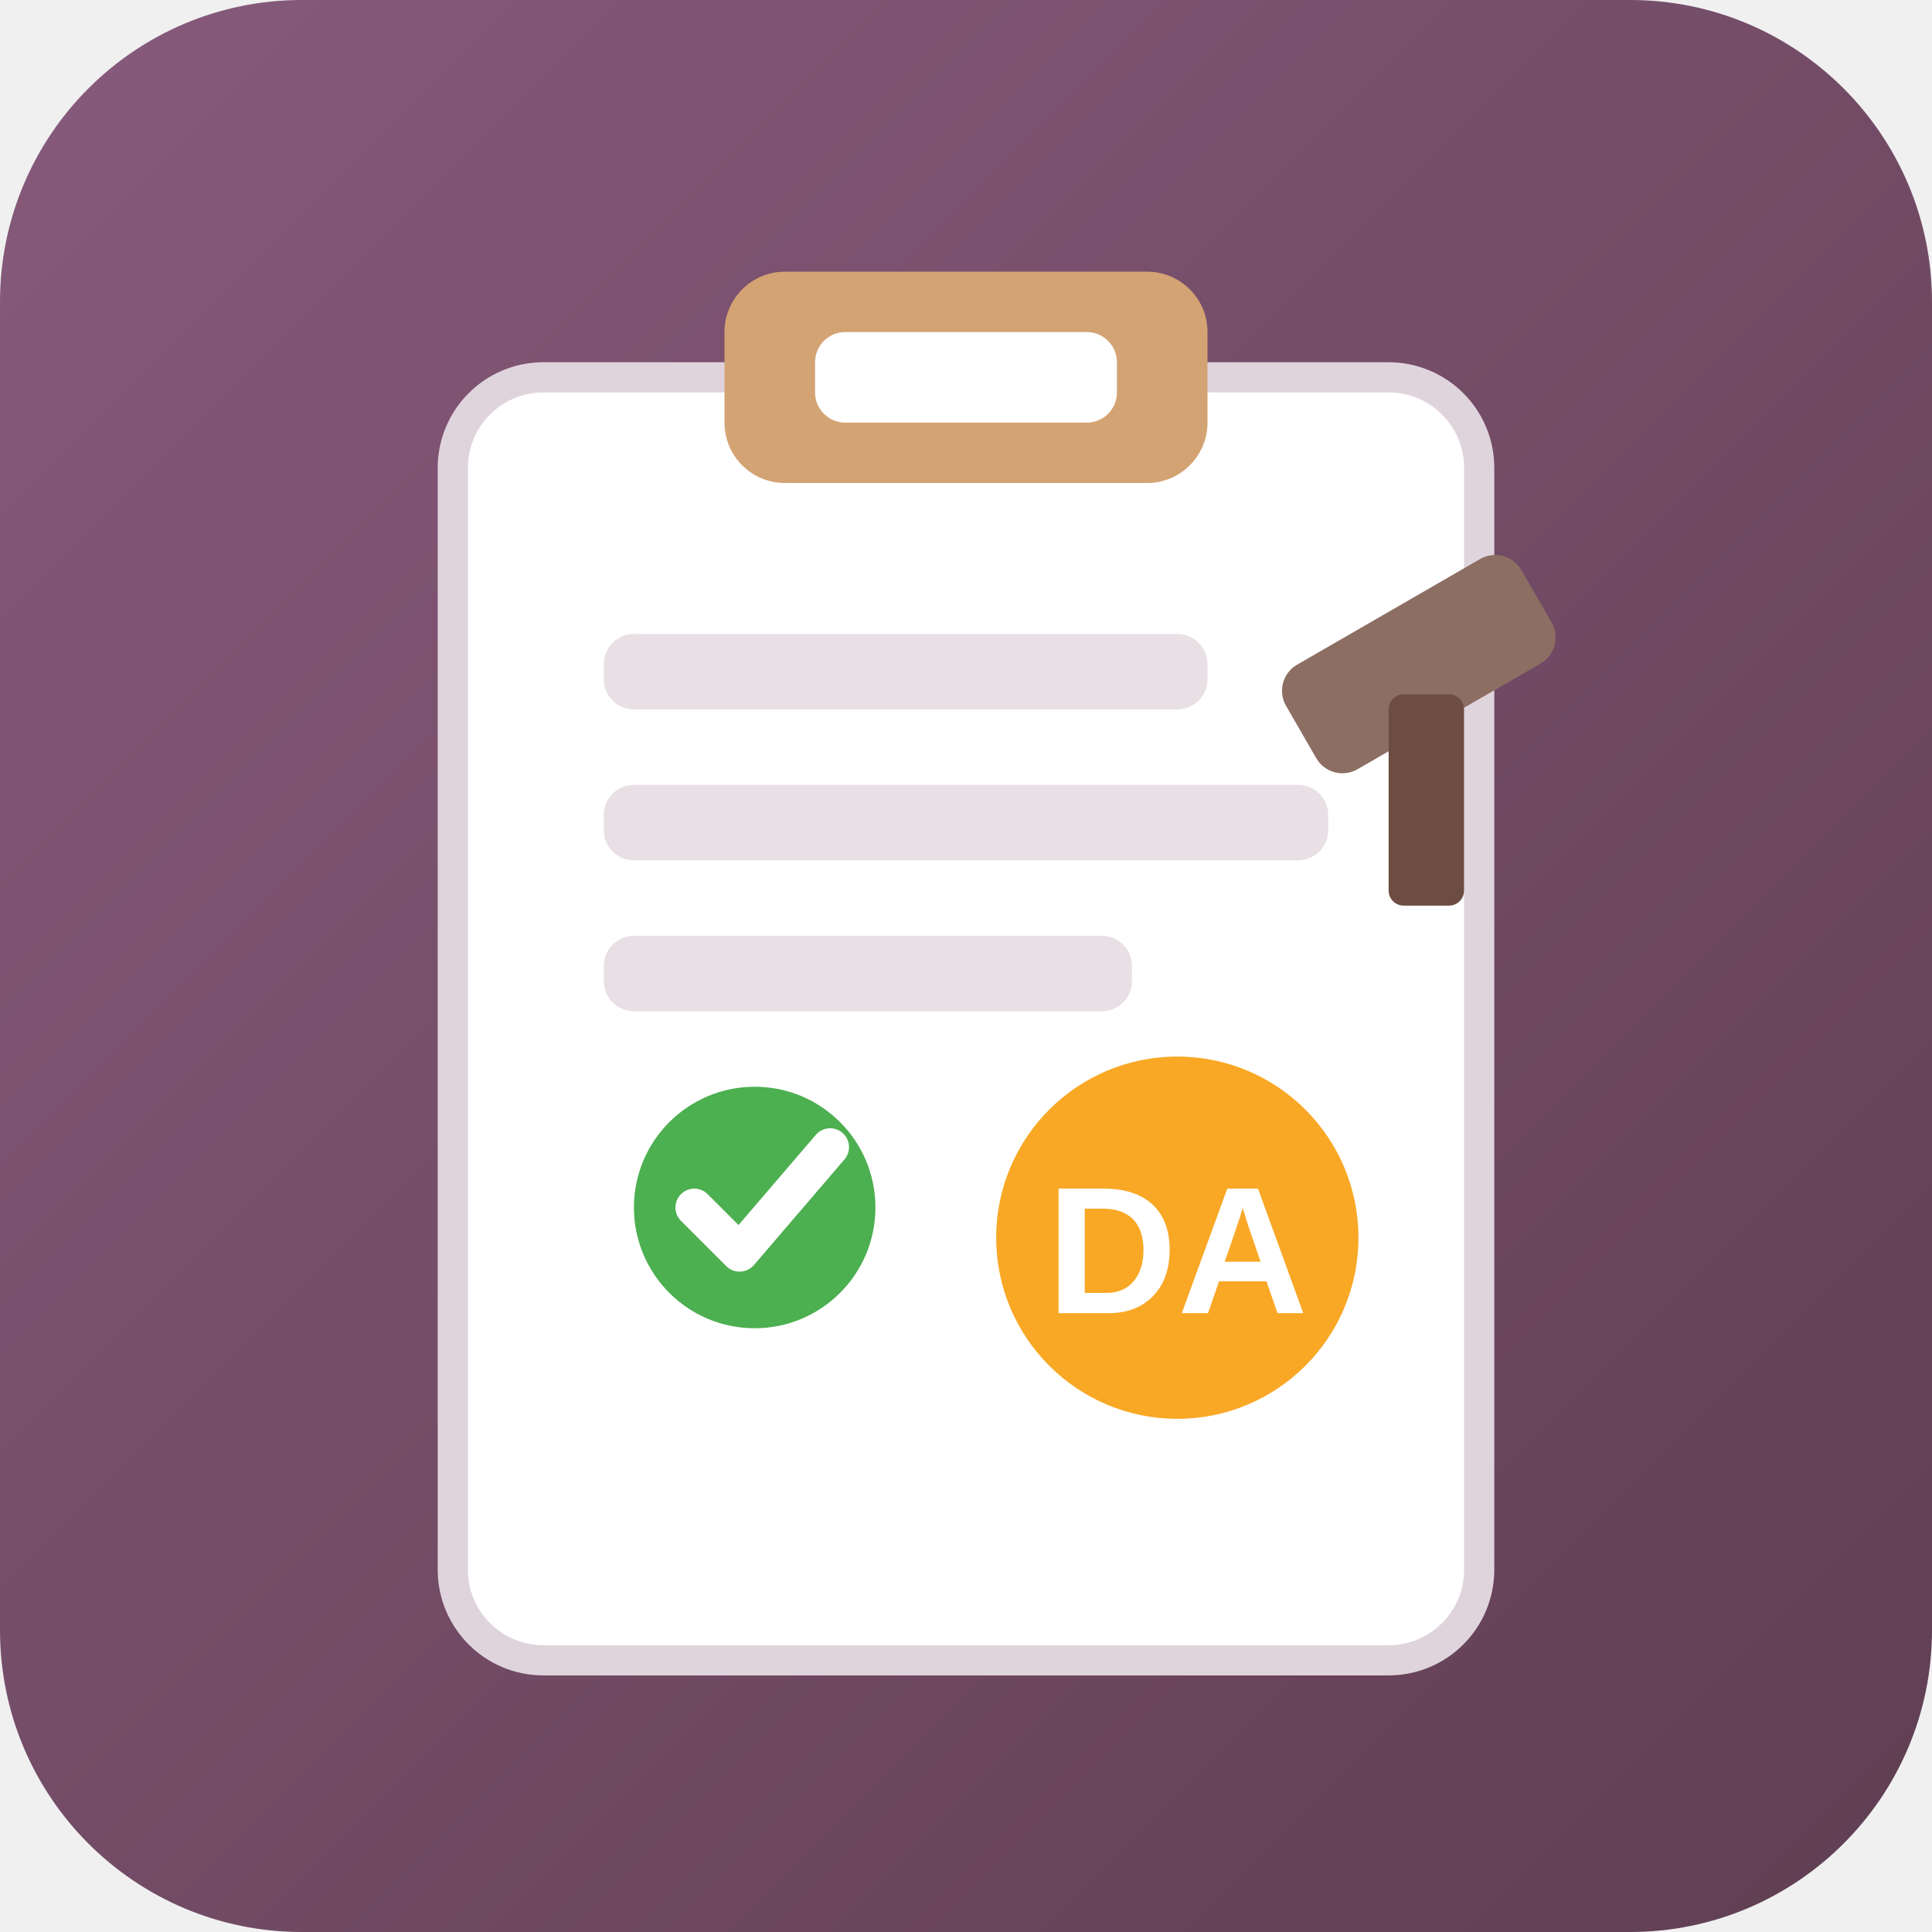
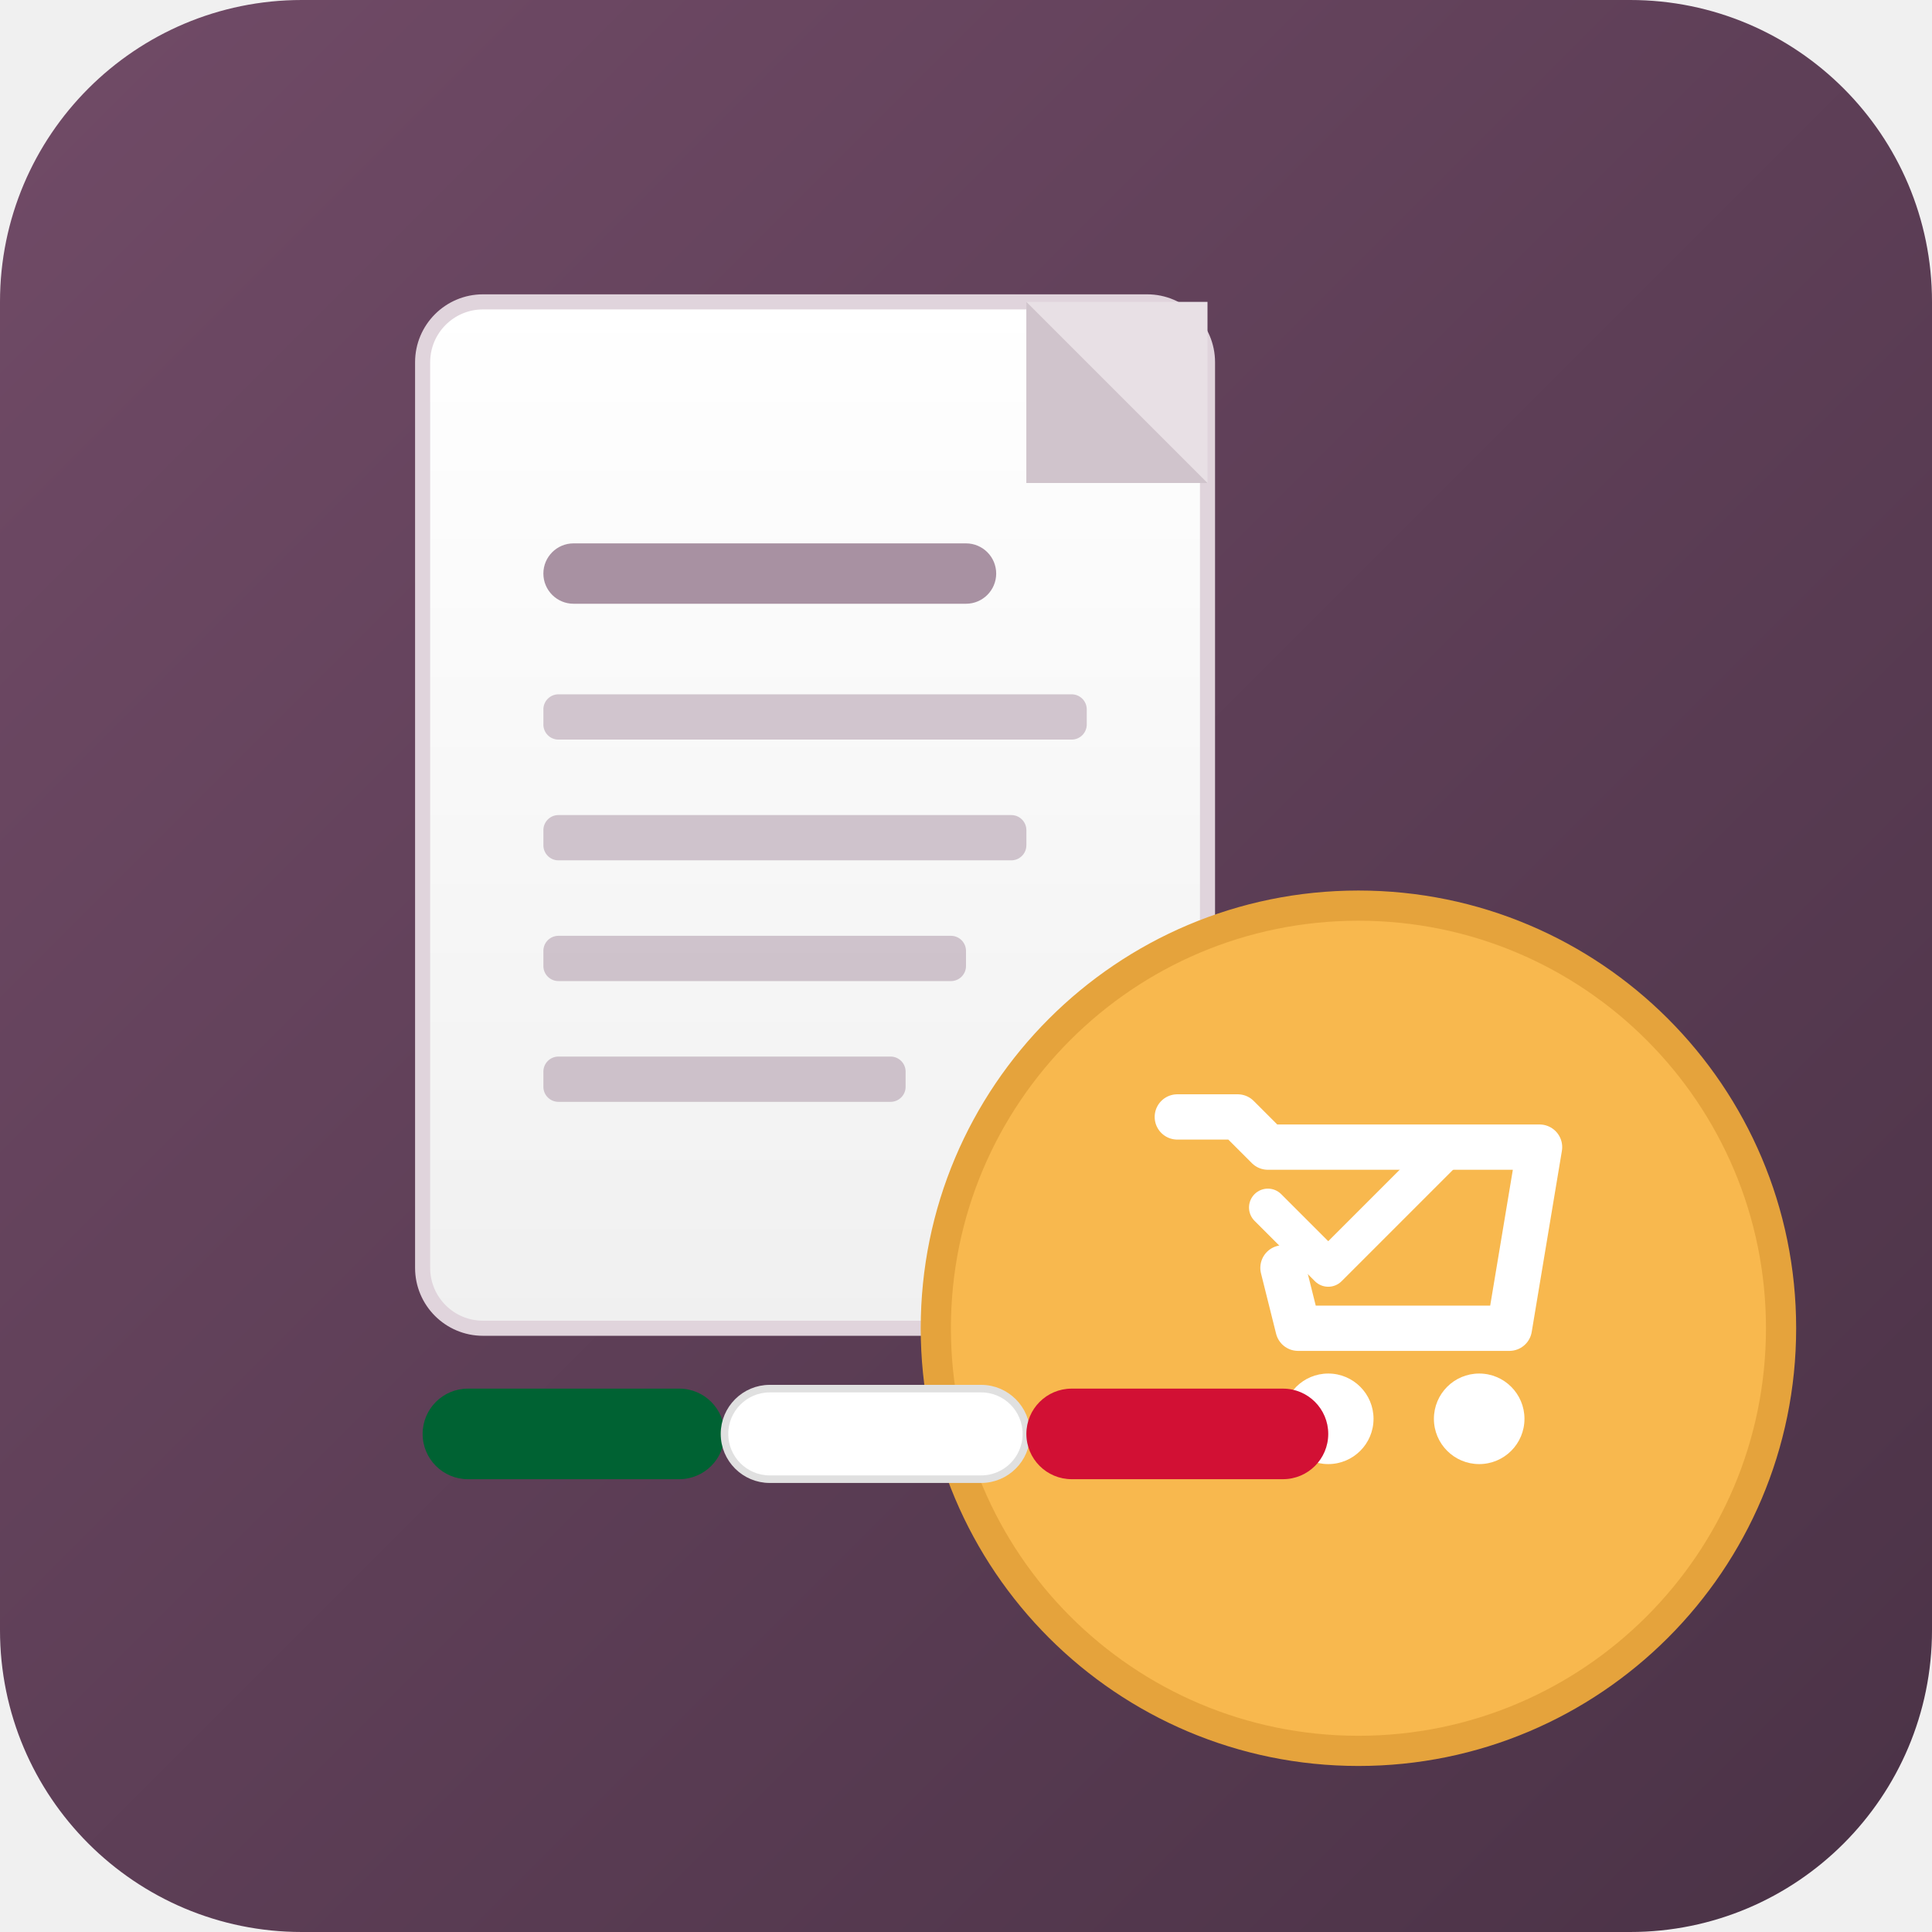
<svg xmlns="http://www.w3.org/2000/svg" viewBox="0 0 128 128" width="128" height="128">
  <defs>
    <linearGradient id="bgGrad" x1="0%" y1="0%" x2="100%" y2="100%">
-       <stop offset="0%" style="stop-color:#875A7B" />
-       <stop offset="100%" style="stop-color:#5F3E52" />
+       <stop offset="0%" style="stop-color:#714B67" />
+       <stop offset="100%" style="stop-color:#4A3246" />
+     </linearGradient>
+     <linearGradient id="docGrad" x1="0%" y1="0%" x2="0%" y2="100%">
+       <stop offset="0%" style="stop-color:#FFFFFF" />
+       <stop offset="100%" style="stop-color:#F0F0F0" />
    </linearGradient>
  </defs>
  <rect width="128" height="128" rx="20" fill="url(#bgGrad)" />
-   <rect x="30" y="25" width="68" height="85" rx="6" fill="#FFFFFF" />
-   <rect x="30" y="25" width="68" height="85" rx="6" fill="none" stroke="#E0D4DC" stroke-width="2" />
-   <rect x="48" y="18" width="32" height="14" rx="4" fill="#D4A373" />
-   <rect x="54" y="22" width="20" height="6" rx="2" fill="#FFFFFF" />
-   <rect x="40" y="42" width="40" height="5" rx="2" fill="#E8E0E5" />
-   <rect x="40" y="52" width="48" height="5" rx="2" fill="#E8E0E5" />
-   <rect x="40" y="62" width="35" height="5" rx="2" fill="#E8E0E5" />
-   <circle cx="50" y="75" cy="80" r="8" fill="#4CAF50" />
-   <path d="M46 80 L49 83 L55 76" stroke="white" stroke-width="2.5" fill="none" stroke-linecap="round" stroke-linejoin="round" />
-   <circle cx="78" cy="82" r="12" fill="#F9A825" />
-   <text x="78" y="87" font-family="Arial" font-size="12" font-weight="bold" fill="white" text-anchor="middle">DA</text>
-   <rect x="85" y="40" width="18" height="8" rx="2" fill="#8D6E63" transform="rotate(-30 94 44)" />
-   <rect x="92" y="46" width="5" height="14" rx="1" fill="#6D4C41" />
+   <rect x="28" y="20" width="52" height="68" rx="4" fill="url(#docGrad)" stroke="#E0D4DC" stroke-width="1" />
+   <path d="M68 20 L80 20 L80 32 L68 32 Z" fill="#E8E0E5" />
+   <path d="M68 20 L80 32 L68 32 Z" fill="#D0C4CC" />
+   <rect x="36" y="36" width="30" height="4" rx="2" fill="#714B67" opacity="0.6" />
+   <rect x="36" y="46" width="36" height="3" rx="1" fill="#714B67" opacity="0.3" />
+   <rect x="36" y="54" width="32" height="3" rx="1" fill="#714B67" opacity="0.3" />
+   <rect x="36" y="62" width="28" height="3" rx="1" fill="#714B67" opacity="0.3" />
+   <rect x="36" y="70" width="24" height="3" rx="1" fill="#714B67" opacity="0.3" />
+   <g transform="translate(58, 56)">
+     <circle cx="32" cy="32" r="28" fill="#F8B84E" stroke="#E5A33C" stroke-width="2" />
+     <path d="M20 18 L24 18 L26 20 L44 20 L42 32 L28 32 L27 28" fill="none" stroke="#FFFFFF" stroke-width="3" stroke-linecap="round" stroke-linejoin="round" />
+     <circle cx="30" cy="38" r="3" fill="#FFFFFF" />
+     <circle cx="40" cy="38" r="3" fill="#FFFFFF" />
+     <path d="M26 24 L30 28 L38 20" fill="none" stroke="#FFFFFF" stroke-width="2.5" stroke-linecap="round" stroke-linejoin="round" />
+   </g>
+   <rect x="28" y="92" width="20" height="6" rx="3" fill="#006233" />
+   <rect x="48" y="92" width="20" height="6" rx="3" fill="#FFFFFF" stroke="#E0E0E0" stroke-width="0.5" />
+   <rect x="68" y="92" width="20" height="6" rx="3" fill="#D21034" />
</svg>
